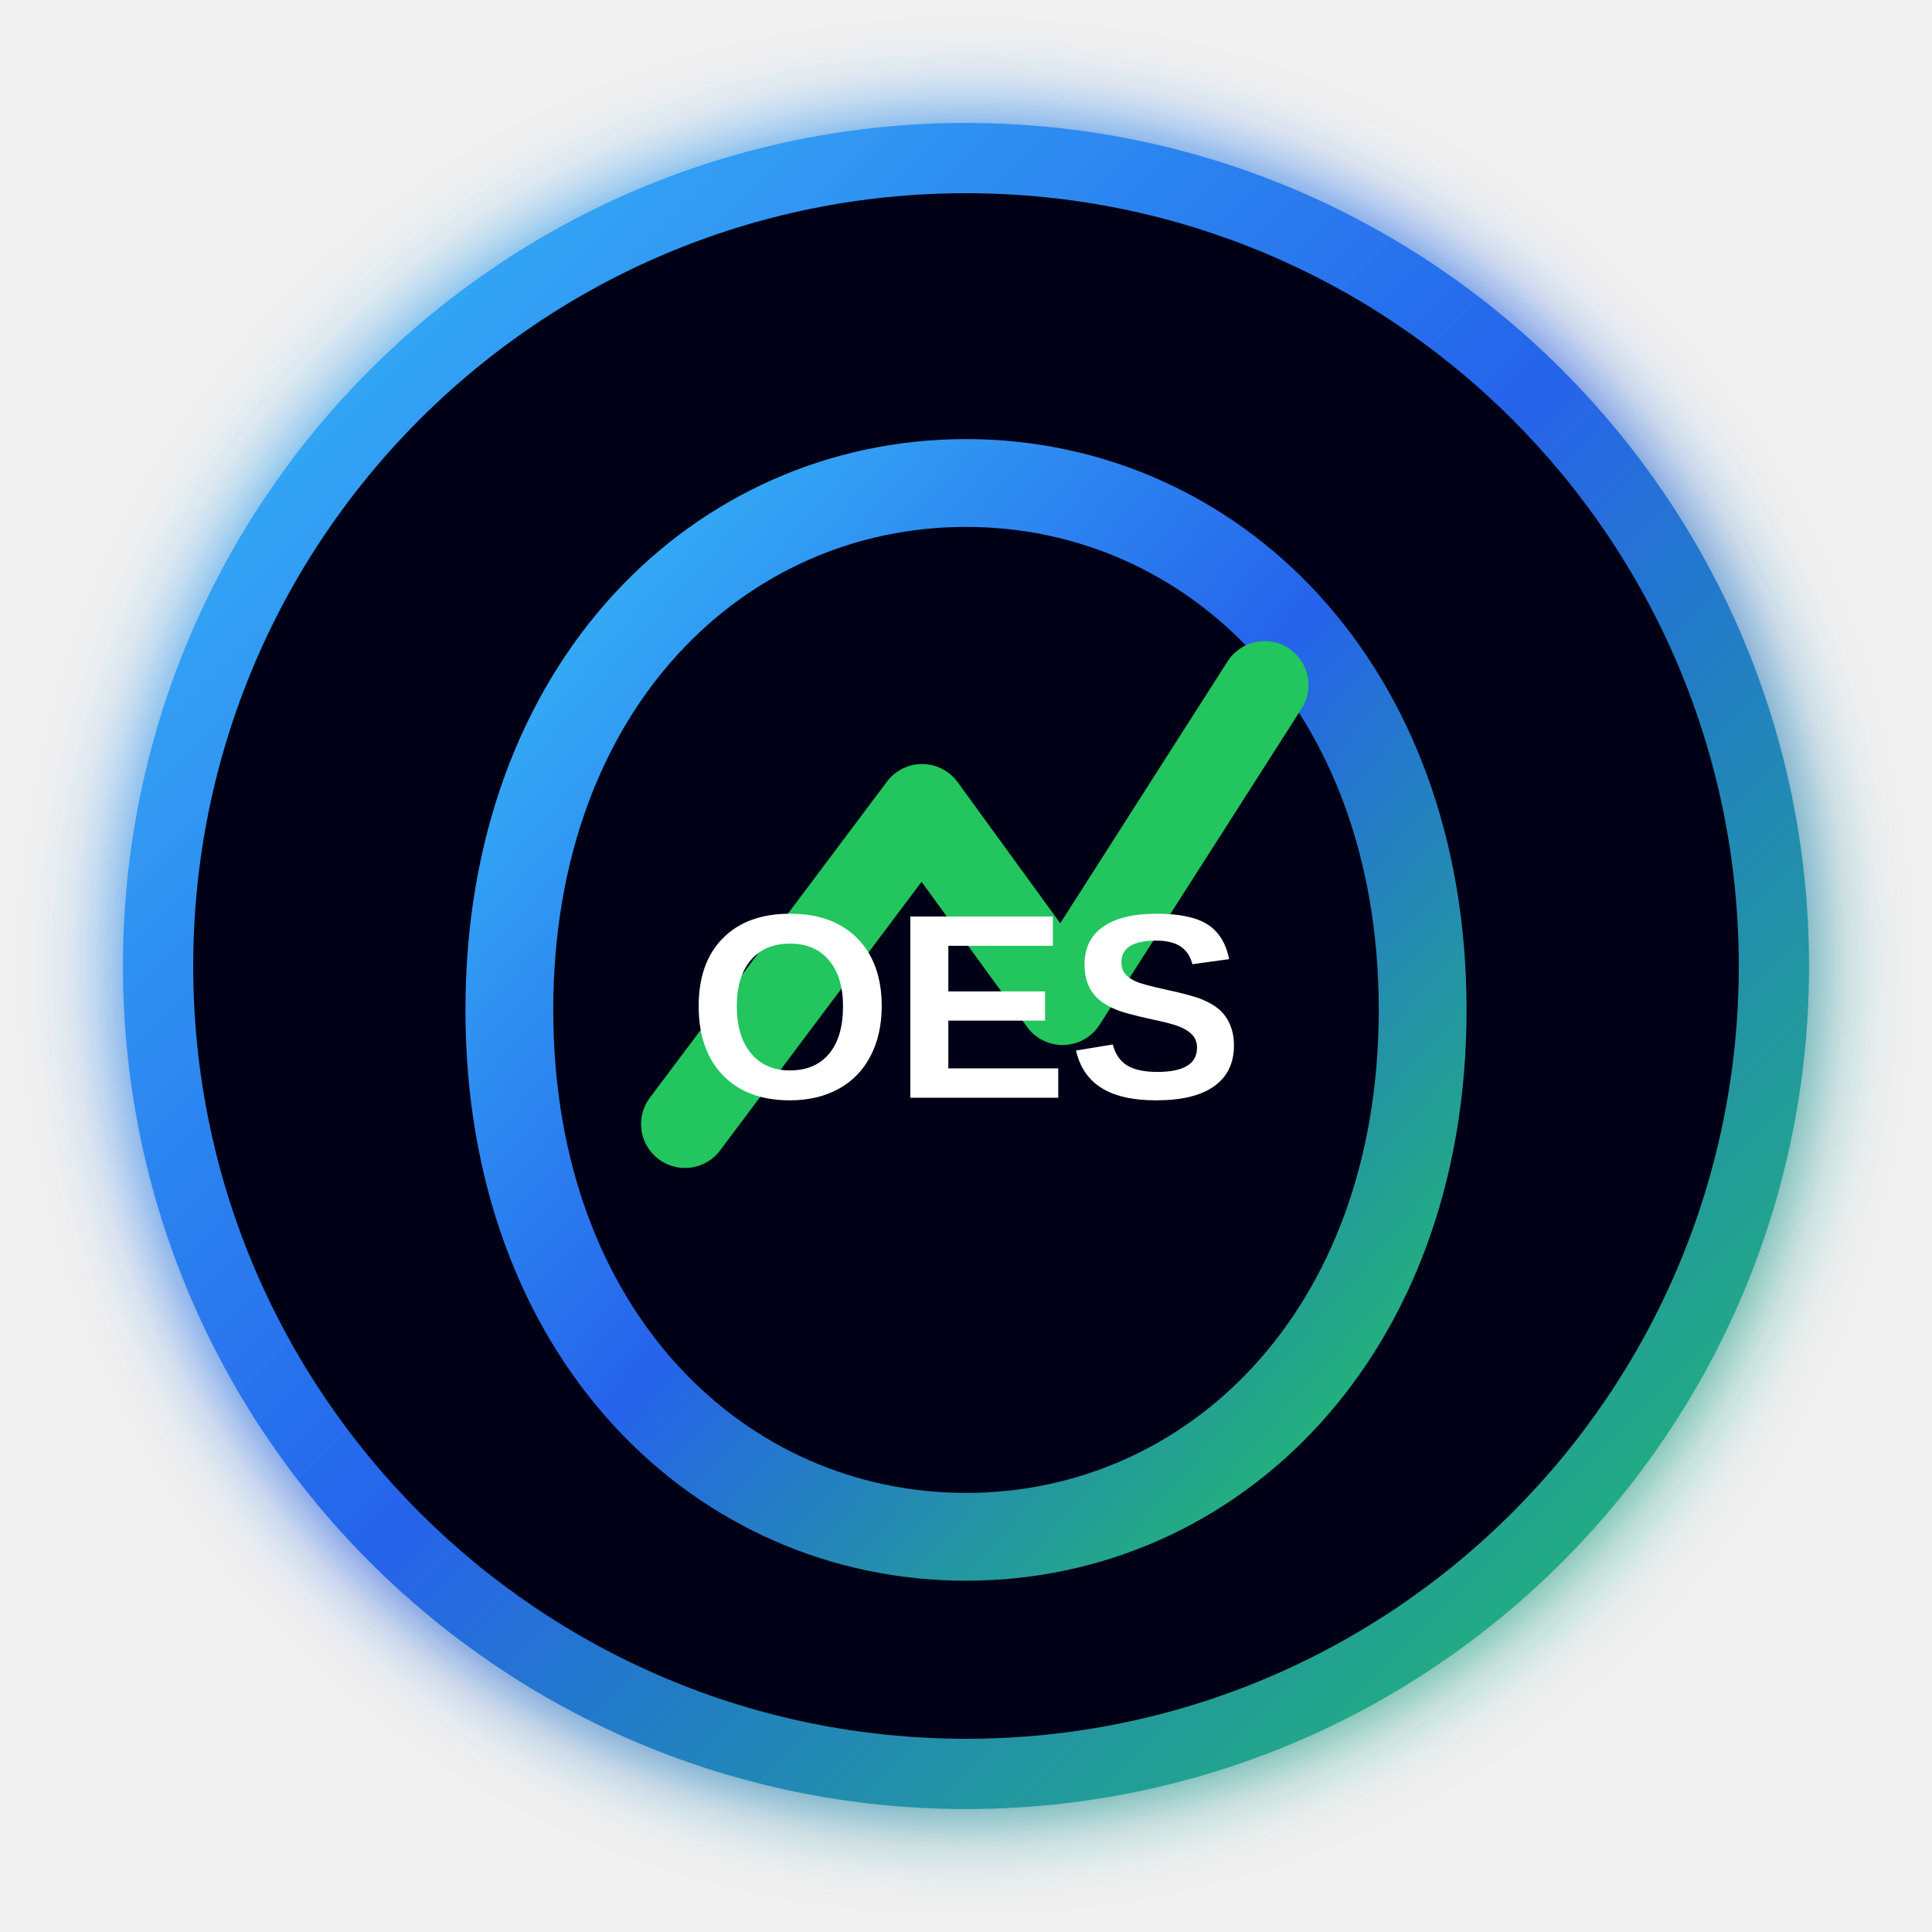
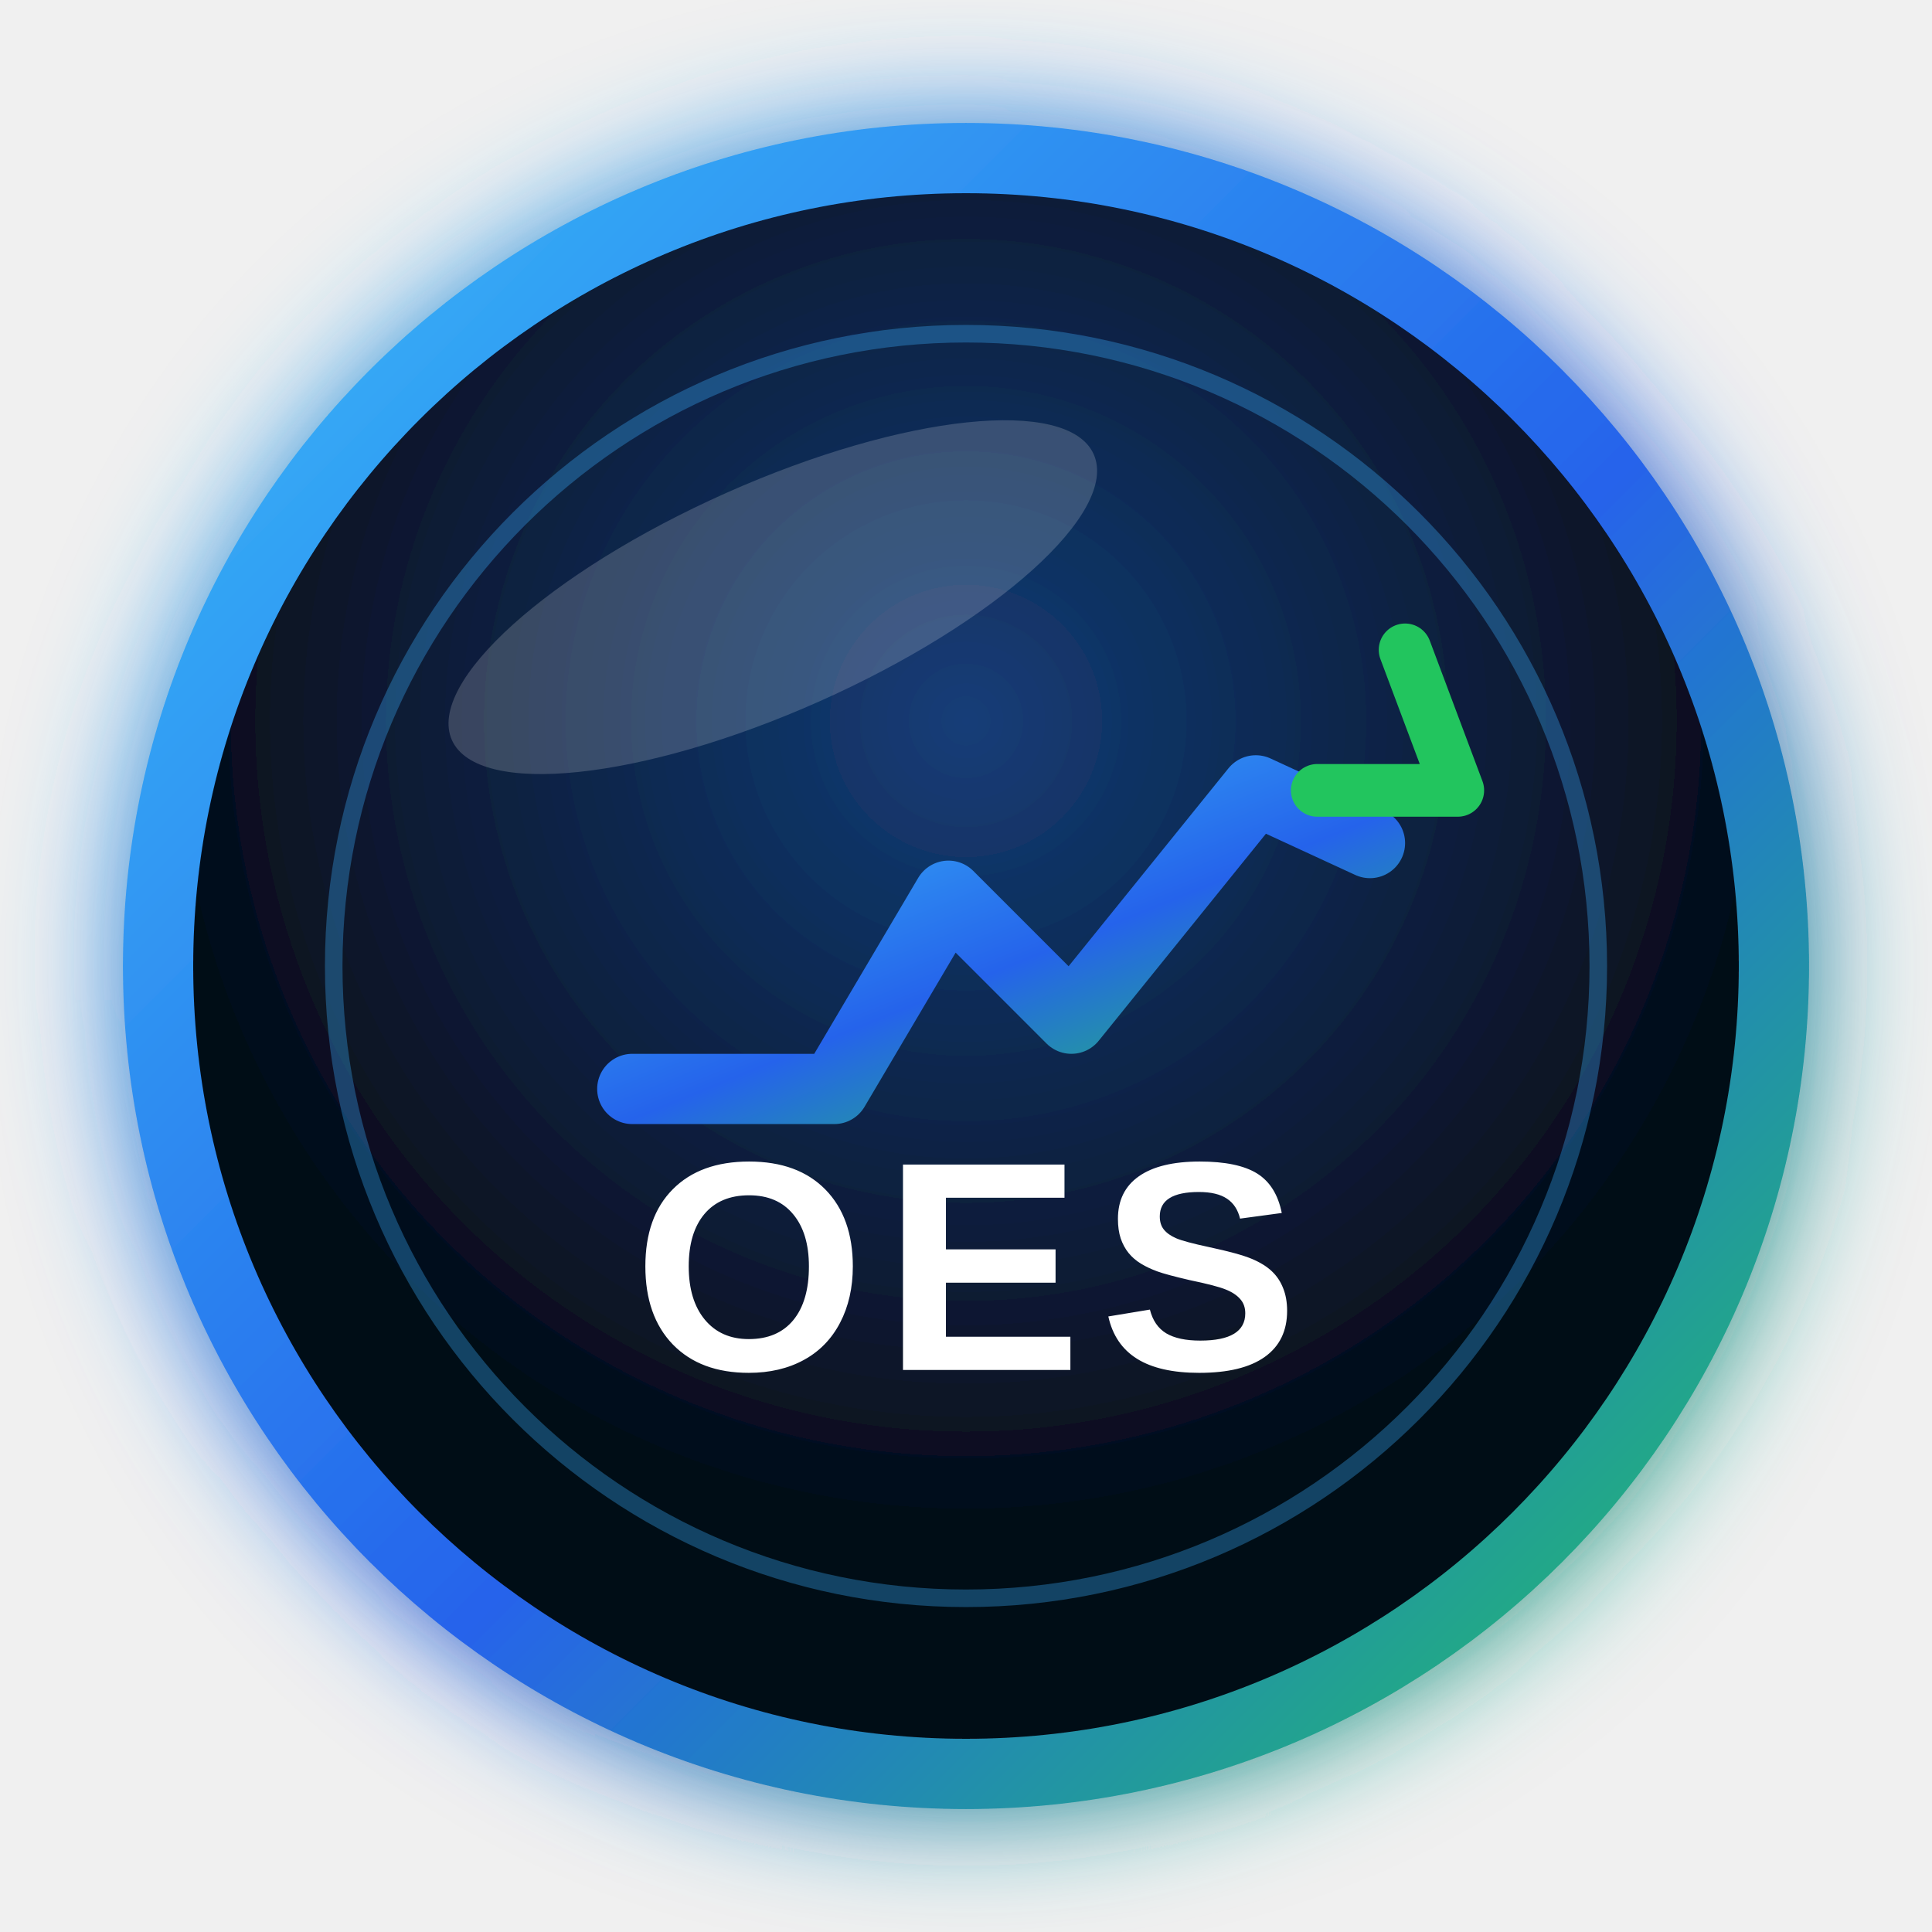
<svg xmlns="http://www.w3.org/2000/svg" width="220" height="220" viewBox="0 0 220 220">
  <defs>
-     <linearGradient id="oesBlue" x1="0" y1="0" x2="1" y2="1">
-       <stop offset="0%" stop-color="#38bdf8" />
-       <stop offset="50%" stop-color="#2563eb" />
+     <linearGradient id="ring" x1="0%" y1="0%" x2="100%" y2="100%">
+       <stop offset="0%" stop-color="#39bdf8" />
+       <stop offset="55%" stop-color="#2563eb" />
      <stop offset="100%" stop-color="#22c55e" />
    </linearGradient>
-     <filter id="glow">
-       <feGaussianBlur stdDeviation="5" result="blur" />
+     <radialGradient id="center" cx="50%" cy="35%">
+       <stop offset="0%" stop-color="#143d78" />
+       <stop offset="100%" stop-color="#050b16" />
+     </radialGradient>
+     <filter id="glow" x="-50%" y="-50%" width="200%" height="200%">
+       <feGaussianBlur stdDeviation="7" result="blur" />
      <feMerge>
        <feMergeNode in="blur" />
        <feMergeNode in="SourceGraphic" />
      </feMerge>
    </filter>
  </defs>
-   <circle cx="110" cy="110" r="92" fill="#020617" stroke="url(#oesBlue)" stroke-width="8" filter="url(#glow)" />
-   <path d="M58 115 C58 78 82 55 110 55 C138 55 162 78 162 115 C162 152 138 175 110 175 C82 175 58 152 58 115Z" fill="none" stroke="url(#oesBlue)" stroke-width="10" />
-   <path d="M78 128 L105 92 L121 114 L144 78" fill="none" stroke="#22c55e" stroke-width="10" stroke-linecap="round" stroke-linejoin="round" />
-   <text x="110" y="125" text-anchor="middle" font-family="Arial, Helvetica, sans-serif" font-size="30" font-weight="800" fill="white">OES</text>
+   <circle cx="110" cy="110" r="92" fill="url(#center)" stroke="url(#ring)" stroke-width="8" filter="url(#glow)" />
+   <circle cx="110" cy="110" r="72" fill="none" stroke="#3aaeff55" stroke-width="2" />
+   <ellipse cx="88" cy="68" rx="40" ry="13" fill="white" opacity=".18" transform="rotate(-24 88 68)" />
+   <path d="M72 124 L95 124 L108 102 L122 116 L143 90 L156 96" fill="none" stroke="url(#ring)" stroke-width="8" stroke-linecap="round" stroke-linejoin="round" />
+   <path d="M150 90 L166 90 L160 74" fill="none" stroke="#22c55e" stroke-width="6" stroke-linecap="round" stroke-linejoin="round" />
+   <text x="110" y="156" text-anchor="middle" font-family="Arial, Helvetica, sans-serif" font-size="34" font-weight="900" letter-spacing="2" fill="white">
+ OES
+ </text>
</svg>
